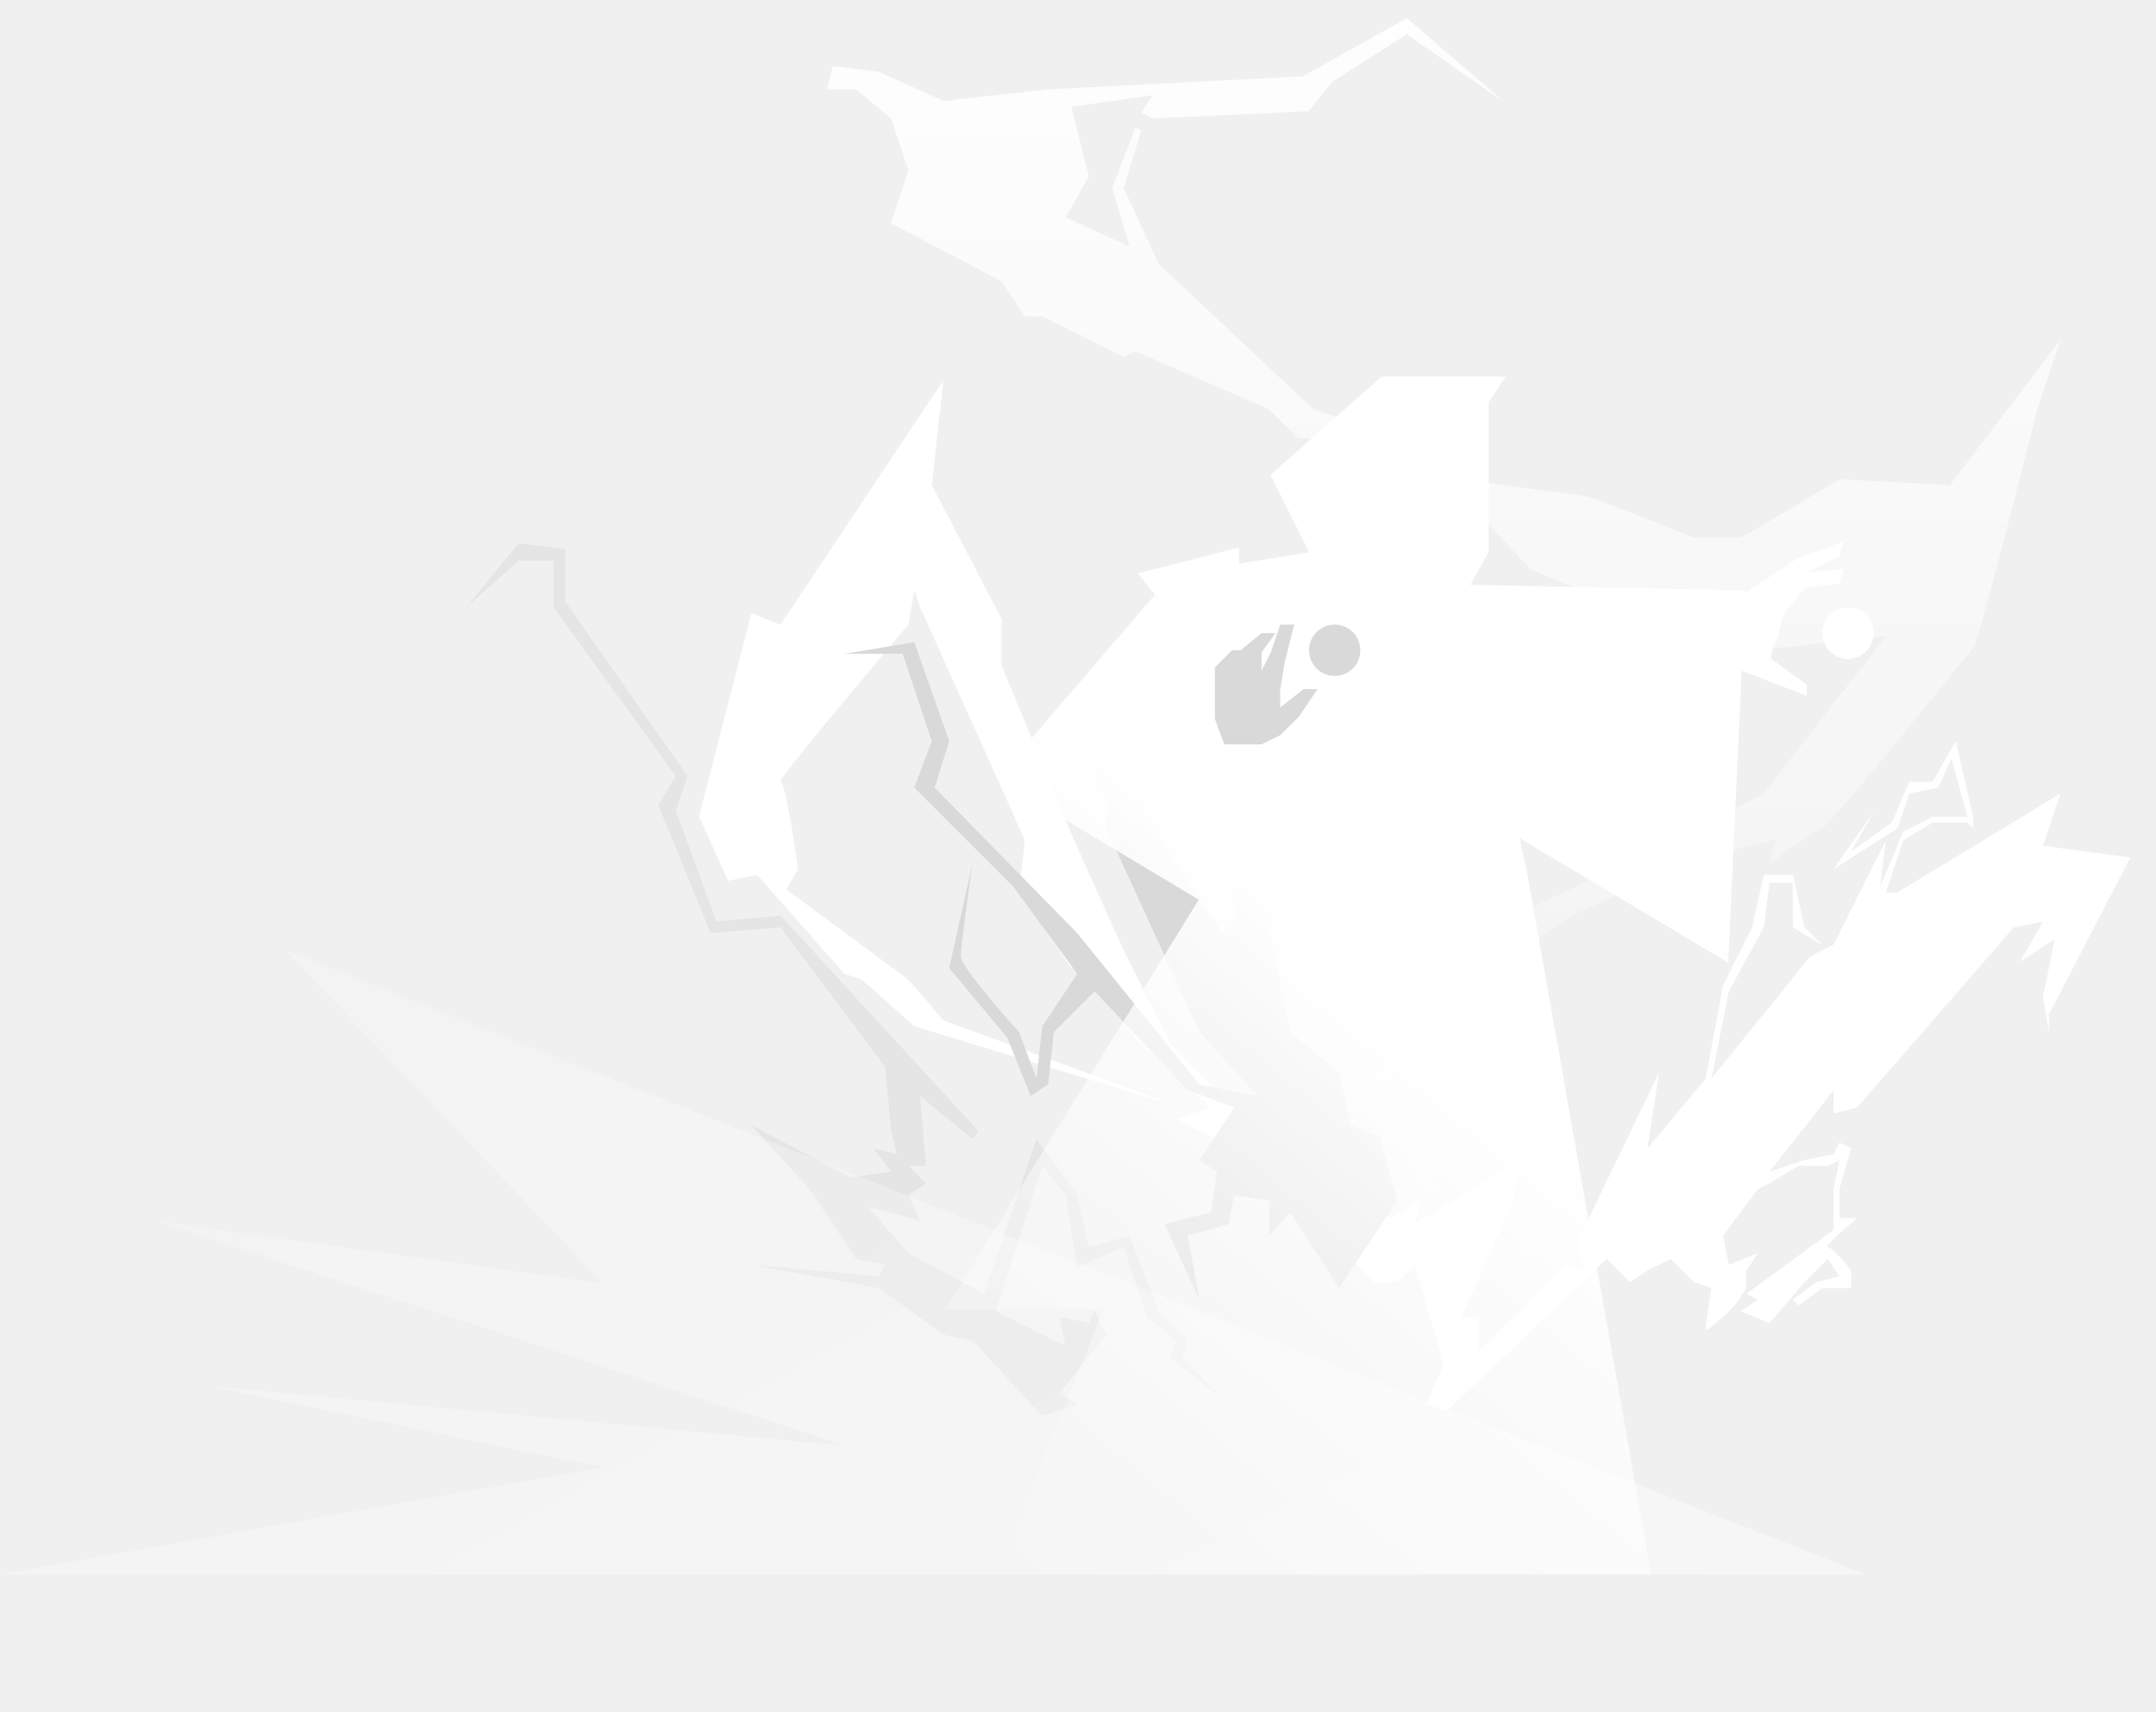
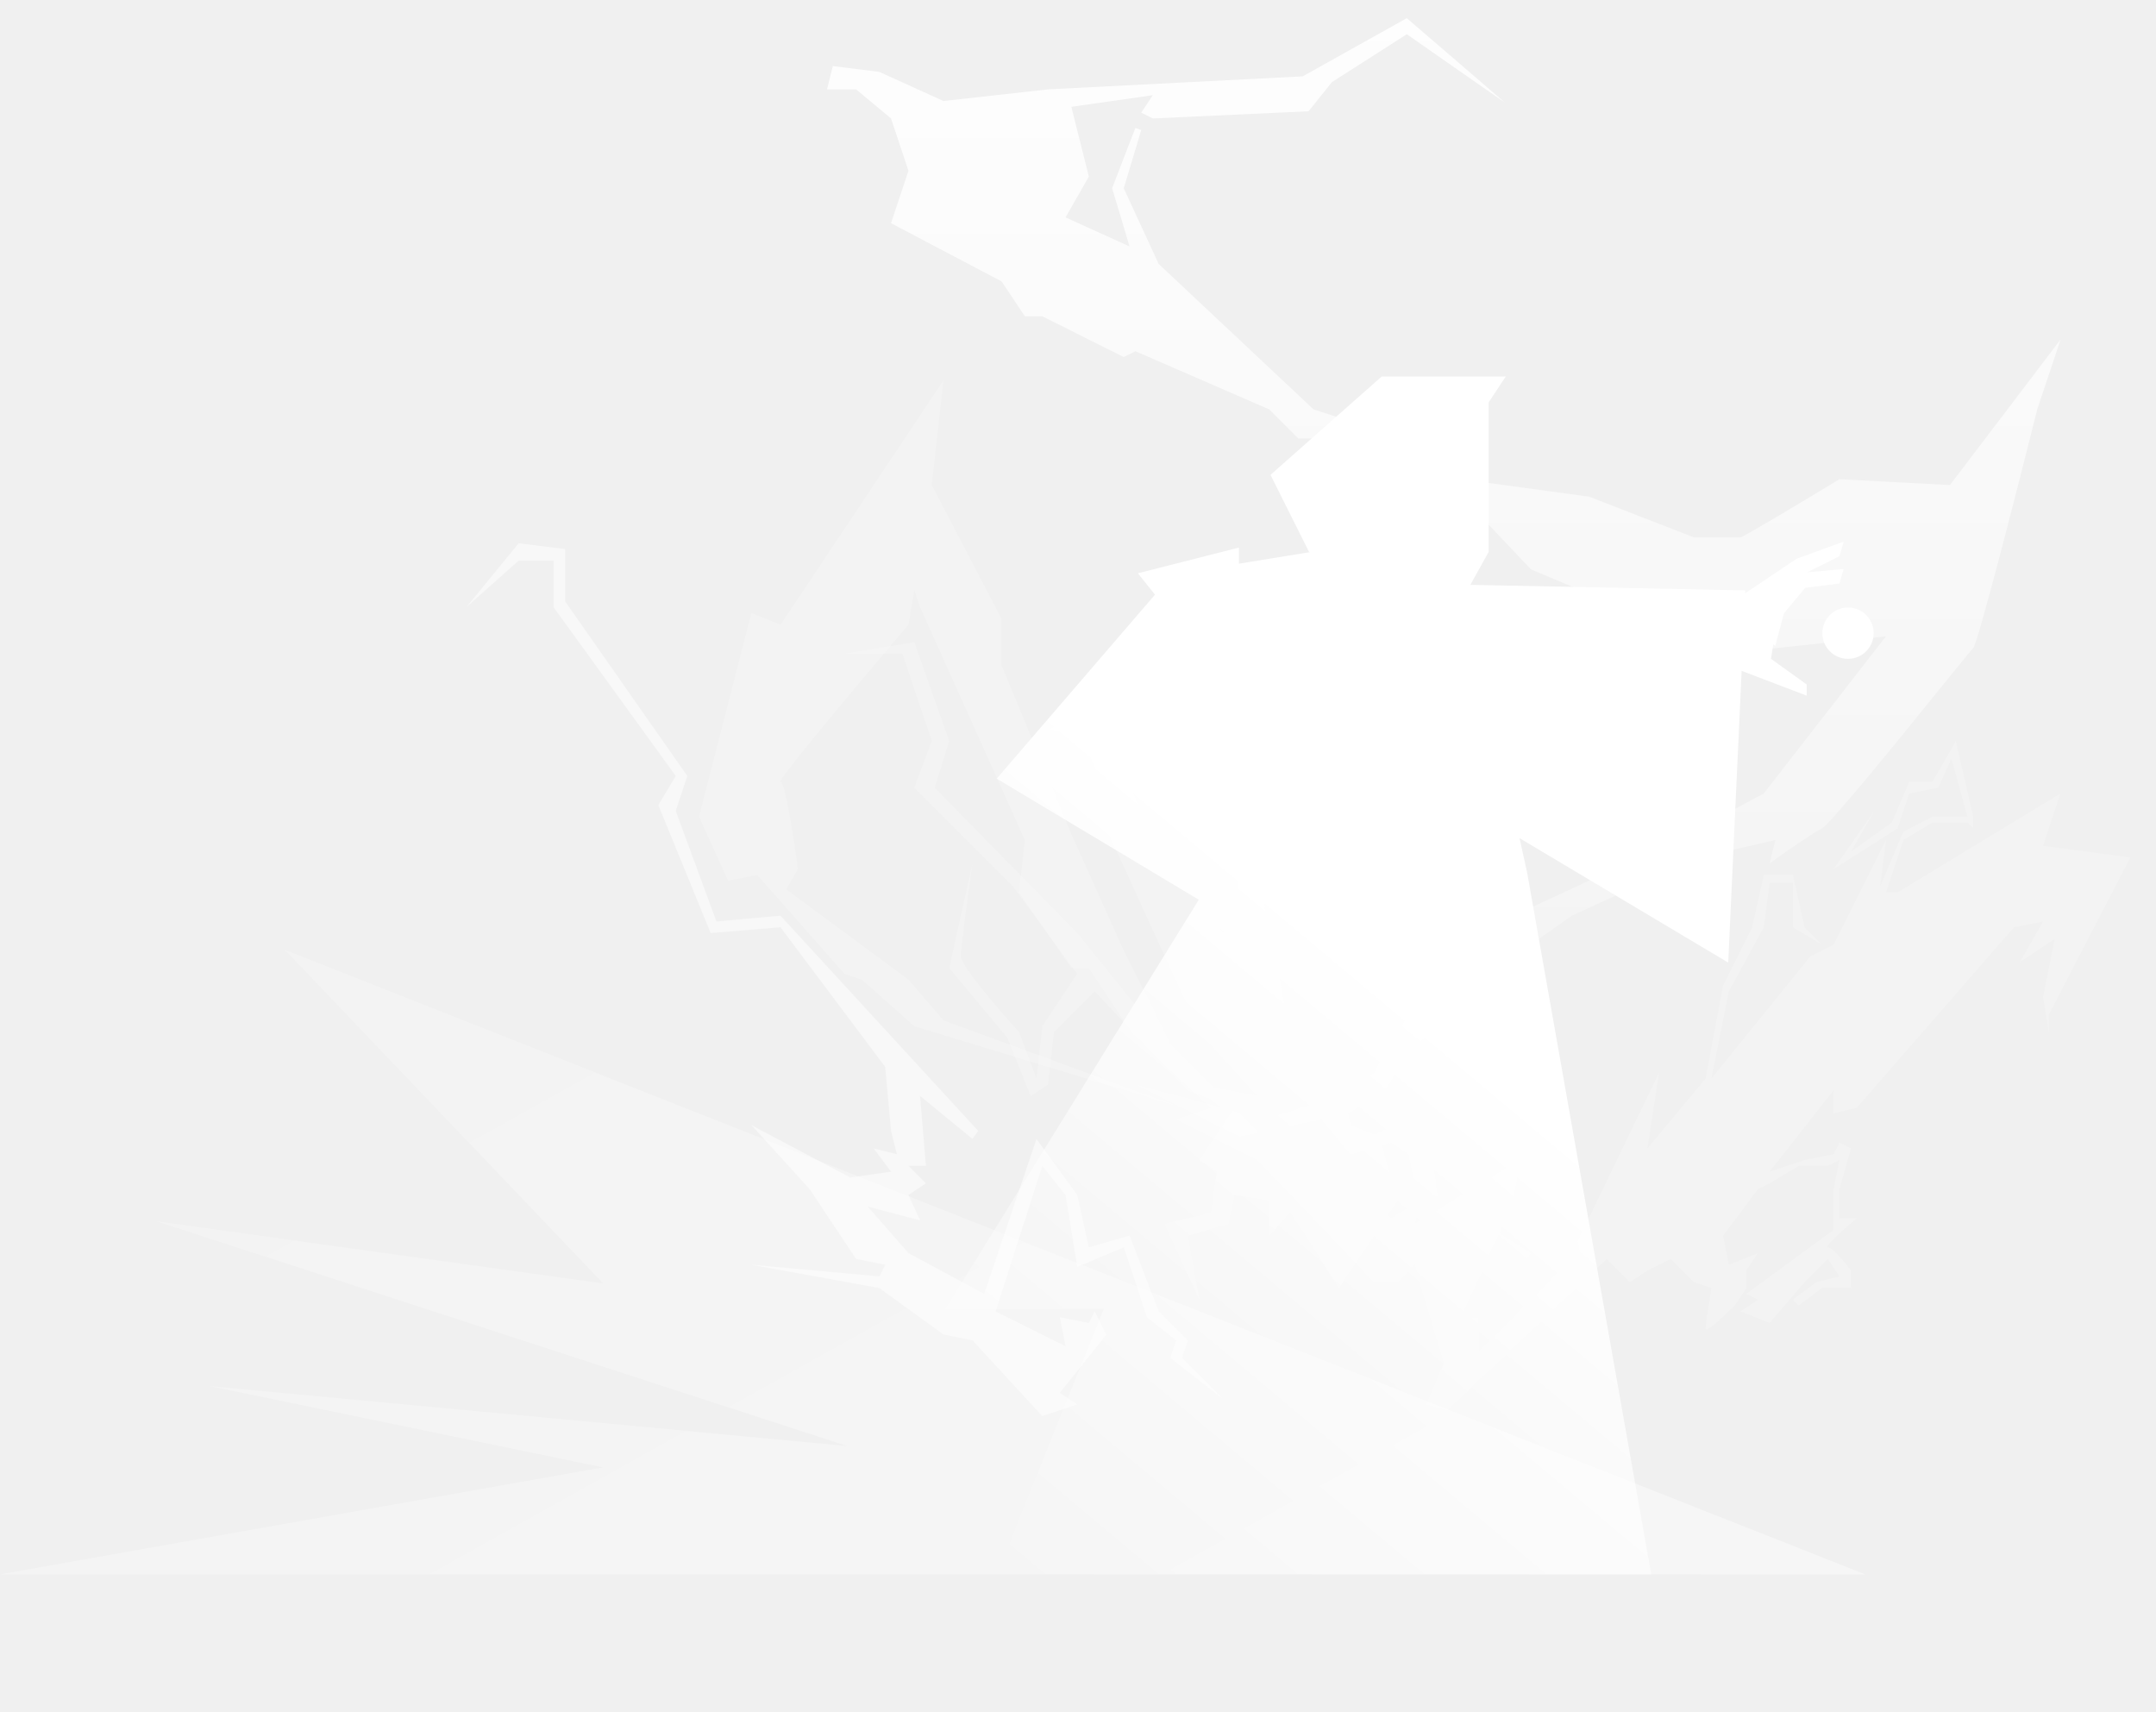
<svg xmlns="http://www.w3.org/2000/svg" width="252" height="200" viewBox="0 0 252 200" fill="none">
  <path d="M147.67 130.817L132.708 126.736L144.949 132.857L154.47 130.817L157.871 134.897L162.631 133.537L164.671 134.897L165.351 138.977L176.232 146.458L174.872 149.179L182.353 156.659C180.54 154.619 176.913 150.403 176.913 149.859C176.913 149.315 178.273 147.365 178.953 146.458L168.072 139.658L167.392 135.577L164.671 130.817L158.551 133.537L156.51 130.817C157.871 129.91 160.727 128.096 161.271 128.096C161.815 128.096 162.858 125.829 163.311 124.696L172.152 115.175L183.713 107.014L198.675 100.213L207.516 98.173L206.836 100.894C208.422 99.76 211.868 97.357 212.956 96.813C214.316 96.133 229.958 76.411 230.638 75.731C231.182 75.187 235.852 56.916 238.119 47.848L240.839 39.687L227.918 56.689L214.996 56.009C211.256 58.276 203.707 62.81 203.435 62.81H197.995L185.753 58.049L170.792 56.009L167.392 53.969L163.311 53.289L161.951 50.568L153.535 47.848L135.428 30.846L131.348 22.005L133.388 15.205L132.708 14.95L129.988 22.005L132.028 28.806L124.547 25.406L127.267 20.645L125.227 12.484L134.748 11.124L133.388 13.165L134.748 13.845L152.949 13.004L155.67 9.603L164.43 4L175.911 12.002L164.43 2.123L152.269 8.923L122.507 10.444L110.266 11.804L102.785 8.404L97.344 7.724L96.664 10.444H100.065L104.145 13.845L106.185 19.965L104.145 26.086L117.066 32.886L119.787 36.967H121.827L131.348 41.727L132.708 41.047L148.35 47.848L151.75 51.248H154.47L159.911 54.649L163.991 58.729H166.712L168.072 60.429L172.832 60.089L178.953 66.55L195.955 73.691L201.395 76.411L220.437 74.371L206.156 92.733L195.955 98.173L176.913 107.014L169.432 113.815L166.712 115.175L160.591 125.376L154.47 128.776L147.67 130.817Z" fill="url(#paint0_linear_3981_16009)" />
-   <path d="M132.708 121.296L141.549 129.456L137.469 130.817L146.99 135.577L160.591 149.859H163.311L165.351 147.818L168.752 159.38L166.712 164.14L169.177 164.82L187.794 147.138L190.514 149.859L192.554 148.498L195.274 147.138L197.995 149.859L200.035 150.539C199.808 151.899 199.355 154.755 199.355 155.299C199.355 155.843 201.622 153.712 202.755 152.579L204.115 150.539V148.498L205.476 146.458L202.075 147.818L201.395 144.418L205.476 138.977L206.836 138.297L210.236 136.257H213.636L214.997 135.577L214.316 138.977V143.738L204.115 151.219L205.476 151.899L203.435 153.259L206.836 154.619L210.916 149.859L213.636 147.138L214.997 149.179L212.276 149.859L209.556 151.899L210.236 152.579L212.956 150.539H216.357V148.498C215.677 147.592 214.18 145.778 213.636 145.778C213.092 145.778 215.677 143.511 217.037 142.378H214.997V138.977L216.357 134.217L214.997 133.537L214.316 134.897L210.916 135.577L206.836 136.937L214.316 127.416V130.137L217.037 129.456L235.399 108.374L238.799 107.694L236.079 112.455L240.159 109.734L238.799 116.535L239.479 120.616V118.575L249 100.213L238.799 98.853L240.839 92.733L221.797 104.294H220.437L222.477 98.173L225.878 96.133H229.958L230.638 96.813V95.453L228.598 86.612L225.878 91.373H223.157L221.117 96.133L216.357 99.533L219.077 94.773L214.316 101.574L221.797 96.813L223.157 92.733L226.558 92.053L228.088 88.652L229.958 95.453H225.878L222.477 97.196L219.757 103.614L220.437 98.173L214.316 110.415L211.596 111.775L200.035 126.056L202.075 115.855L206.156 108.374L206.836 103.189H209.556V108.374L212.956 110.415L210.916 108.374L209.556 102.254H206.156L204.795 108.374L201.395 115.175L199.355 126.056L192.554 134.217L193.914 125.376L184.393 145.098L185.073 148.498L183.033 147.818L172.832 158.019V153.939H170.792L176.913 140.338L177.593 135.577L165.351 143.058L166.031 140.338L162.631 142.378L157.191 137.617L148.35 133.537L136.788 121.976L131.348 111.095L125.227 97.493L117.066 77.771V72.331L108.906 56.689L110.266 44.448L91.224 73.011L87.823 71.651L81.703 95.453L85.103 102.934L88.504 102.254L98.705 113.815L100.745 114.495L106.865 119.936L138.149 129.456L110.266 119.255L106.185 114.495L91.904 103.954L93.264 101.574C92.811 98.173 91.768 91.373 91.224 91.373C90.68 91.373 100.971 79.131 106.185 73.011L106.865 68.93L107.545 70.971L119.787 98.173L119.107 104.294L125.227 113.135H127.267L132.708 121.296Z" fill="white" />
-   <path opacity="0.5" d="M129.308 155.979L127.948 153.259L127.267 154.619L123.867 153.939L124.547 157.339L116.386 153.259L121.827 136.257L124.547 139.658L125.907 148.073L131.348 145.778L134.068 153.939L137.469 156.659L136.788 158.7L142.909 163.46L138.149 158.7L138.829 156.659L135.428 153.259L132.028 144.418L127.267 145.778L125.907 139.658L121.147 133.112L115.026 151.219L106.185 146.458L101.425 141.018L107.545 142.633L106.185 139.658L108.226 138.297L106.185 136.257H108.226L107.545 128.096L113.666 133.112L114.346 132.177L91.224 107.014L83.743 107.694L78.983 94.773L80.343 90.692L66.061 70.29V64.17L60.621 63.49L54.5 70.971L60.621 65.53H64.701V70.971L78.983 90.692L76.942 94.093L83.063 109.054L91.224 108.374L103.465 124.696L104.145 132.177L104.825 134.897L102.105 134.217L104.145 136.937L99.385 137.617L87.823 131.497L94.624 138.978L100.065 147.138L103.465 147.818L102.785 149.179L87.823 147.818L102.785 150.539L110.266 155.979L113.666 156.659L121.827 165.5L125.907 164.14L123.867 162.78L129.308 155.979Z" fill="#D9D9D9" />
-   <path d="M105.505 76.411H98.704L106.865 75.051L110.946 86.612L109.246 92.052L125.907 109.054L140.189 126.736L146.989 128.096L140.189 120.615L129.308 96.813V93.413L126.587 85.932L122.507 85.252L127.948 83.212L133.388 94.773L142.909 109.054L144.269 107.694L145.629 95.453L150.815 120.615L156.51 125.376L157.871 131.497L161.271 132.857L163.311 140.337L156.51 150.539L150.815 141.698L148.35 144.418V140.337L144.269 139.657L143.589 143.058L138.829 144.418L140.189 151.899L136.108 143.058L141.549 141.698L142.229 136.937L140.189 135.577L144.269 129.456L138.829 127.416L127.948 115.855L123.187 120.615L122.507 126.736L120.467 128.096L117.746 121.296L110.946 113.135L113.666 100.893C113.213 104.067 112.306 110.686 112.306 111.775C112.306 112.863 116.84 118.122 119.107 120.615L121.147 126.056L121.827 119.935L125.907 113.815L118.427 103.614L106.865 92.052L108.906 86.612L105.505 76.411Z" fill="#D9D9D9" />
+   <path d="M132.708 121.296L141.549 129.456L137.469 130.817L146.99 135.577L160.591 149.859H163.311L165.351 147.818L168.752 159.38L166.712 164.14L169.177 164.82L187.794 147.138L190.514 149.859L192.554 148.498L195.275 147.138L197.995 149.859L200.035 150.539C199.808 151.899 199.355 154.755 199.355 155.299C199.355 155.843 201.622 153.712 202.755 152.579L204.115 150.539V148.498L205.476 146.458L202.075 147.818L201.395 144.418L205.476 138.977L206.836 138.297L210.236 136.257H213.636L214.997 135.577L214.317 138.977V143.738L204.115 151.219L205.476 151.899L203.435 153.259L206.836 154.619L210.916 149.859L213.636 147.138L214.997 149.179L212.276 149.859L209.556 151.899L210.236 152.579L212.956 150.539H216.357V148.498C215.677 147.592 214.18 145.778 213.636 145.778C213.092 145.778 215.677 143.511 217.037 142.378H214.997V138.977L216.357 134.217L214.997 133.537L214.317 134.897L210.916 135.577L206.836 136.937L214.317 127.416V130.137L217.037 129.456L235.399 108.374L238.799 107.694L236.079 112.455L240.159 109.734L238.799 116.535L239.479 120.616V118.575L249 100.213L238.799 98.853L240.839 92.733L221.797 104.294H220.437L222.477 98.173L225.878 96.133H229.958L230.638 96.813V95.453L228.598 86.612L225.878 91.373H223.157L221.117 96.133L216.357 99.533L219.077 94.773L214.317 101.574L221.797 96.813L223.157 92.733L226.558 92.053L228.088 88.652L229.958 95.453H225.878L222.477 97.196L219.757 103.614L220.437 98.173L214.317 110.415L211.596 111.775L200.035 126.056L202.075 115.855L206.156 108.374L206.836 103.189H209.556V108.374L212.956 110.415L210.916 108.374L209.556 102.254H206.156L204.796 108.374L201.395 115.175L199.355 126.056L192.554 134.217L193.914 125.376L184.393 145.098L185.074 148.498L183.033 147.818L172.832 158.019V153.939H170.792L176.913 140.338L177.593 135.577L165.351 143.058L166.032 140.338L162.631 142.378L157.191 137.617L148.35 133.537L136.789 121.976L131.348 111.095L125.227 97.493L117.067 77.771V72.331L108.906 56.689L110.266 44.448L91.224 73.011L87.823 71.651L81.703 95.453L85.103 102.934L88.504 102.254L98.705 113.815L100.745 114.495L106.865 119.936L138.149 129.456L110.266 119.255L106.185 114.495L91.904 103.954L93.264 101.574C92.811 98.173 91.768 91.373 91.224 91.373C90.68 91.373 100.972 79.131 106.185 73.011L106.865 68.93L107.546 70.971L119.787 98.173L119.107 104.294L125.227 113.135H127.268L132.708 121.296Z" fill="white" fill-opacity="0.2" />
+   <path opacity="0.5" d="M129.308 155.979L127.948 153.259L127.267 154.619L123.867 153.939L124.547 157.339L116.386 153.259L121.827 136.257L124.547 139.658L125.907 148.073L131.348 145.778L134.068 153.939L137.469 156.659L136.788 158.7L142.909 163.46L138.149 158.7L138.829 156.659L135.428 153.259L132.028 144.418L127.267 145.778L125.907 139.658L121.147 133.112L115.026 151.219L106.185 146.458L101.425 141.018L107.545 142.633L106.185 139.658L108.226 138.297L106.185 136.257H108.226L107.545 128.096L113.666 133.112L114.346 132.177L91.224 107.014L83.743 107.694L78.983 94.773L80.343 90.692L66.061 70.29V64.17L60.621 63.49L54.5 70.971L60.621 65.53H64.701V70.971L78.983 90.692L76.942 94.093L83.063 109.054L91.224 108.374L103.465 124.696L104.145 132.177L104.825 134.897L102.105 134.217L104.145 136.937L99.385 137.617L87.823 131.497L94.624 138.978L100.065 147.138L103.465 147.818L102.785 149.179L87.823 147.818L102.785 150.539L110.266 155.979L113.666 156.659L121.827 165.5L125.907 164.14L123.867 162.78L129.308 155.979Z" fill="white" />
+   <path d="M105.505 76.411H98.705L106.865 75.051L110.946 86.612L109.246 92.052L125.907 109.054L140.189 126.736L146.99 128.096L140.189 120.615L129.308 96.813V93.413L126.587 85.932L122.507 85.252L127.948 83.212L133.388 94.773L142.909 109.054L144.269 107.694L145.629 95.453L150.815 120.615L156.511 125.376L157.871 131.497L161.271 132.857L163.311 140.337L156.511 150.539L150.815 141.698L148.35 144.418V140.337L144.269 139.657L143.589 143.058L138.829 144.418L140.189 151.899L136.108 143.058L141.549 141.698L142.229 136.937L140.189 135.577L144.269 129.456L138.829 127.416L127.948 115.855L123.187 120.615L122.507 126.736L120.467 128.096L117.747 121.296L110.946 113.135L113.666 100.893C113.213 104.067 112.306 110.686 112.306 111.775C112.306 112.863 116.84 118.122 119.107 120.615L121.147 126.056L121.827 119.935L125.907 113.815L118.427 103.614L106.865 92.052L108.906 86.612L105.505 76.411Z" fill="white" fill-opacity="0.2" />
  <path opacity="0.5" d="M0 184L70.5 171.5L24.5 162L99 169L18.305 142.739L70.5 150L33.282 111L218 184H0Z" fill="url(#paint1_linear_3981_16009)" />
  <path fill-rule="evenodd" clip-rule="evenodd" d="M161.5 44H176L174 47.026V64.5L171.86 68.353L204 69L203.984 69.339L210 65.3L215.5 63.3L215 65L211 67L208.5 70L207.5 73.8L207 77L211.171 80V81.3L203.568 78.406L202 112.5L177.608 97.957L178.5 102L193 184H116.5L129 153H110.5L140.117 105.157L116.5 91L135 69.5L133 67L144.807 64V65.881L153.12 64.529L153 64.5L148.5 55.5L161.5 44Z" fill="url(#paint2_linear_3981_16009)" />
  <path d="M203 71.7L207.5 75.5L208.5 71.7L211 68.7L215 68.2L215.5 66.5L210 67L203 71.7Z" fill="white" />
-   <path d="M147.455 74H149.091L147.455 76.231V78.385L148.545 76.231L149.636 73H151.273L150.182 77.308L149.636 80.538V82.692L152.364 80.538H154L151.818 83.769L149.636 85.923L147.455 87H143.091L142 84V78L144 76H145L147.455 74Z" fill="#D9D9D9" />
+   <path d="M147.455 74H149.091L147.455 76.231V78.385L148.545 76.231L149.636 73H151.273L150.182 77.308L149.636 80.538V82.692L152.364 80.538H154L151.818 83.769L149.636 85.923L147.455 87H143.091L142 84V78L144 76H145L147.455 74Z" fill="white" />
  <circle cx="216" cy="74" r="3" fill="white" />
-   <circle cx="156" cy="76" r="3" fill="#D9D9D9" />
+   <circle cx="156" cy="76" r="3" fill="white" />
  <defs>
    <linearGradient id="paint0_linear_3981_16009" x1="168.752" y1="-11.998" x2="168.752" y2="156.659" gradientUnits="userSpaceOnUse">
      <stop stop-color="white" />
      <stop offset="1" stop-color="white" stop-opacity="0" />
    </linearGradient>
    <linearGradient id="paint1_linear_3981_16009" x1="345.25" y1="163.369" x2="192.571" y2="-110.015" gradientUnits="userSpaceOnUse">
      <stop stop-color="white" />
      <stop offset="1" stop-color="white" stop-opacity="0" />
    </linearGradient>
    <linearGradient id="paint2_linear_3981_16009" x1="169.831" y1="53.731" x2="83.429" y2="156.802" gradientUnits="userSpaceOnUse">
      <stop offset="0.38" stop-color="white" />
      <stop offset="1" stop-color="white" stop-opacity="0" />
    </linearGradient>
  </defs>
</svg>
